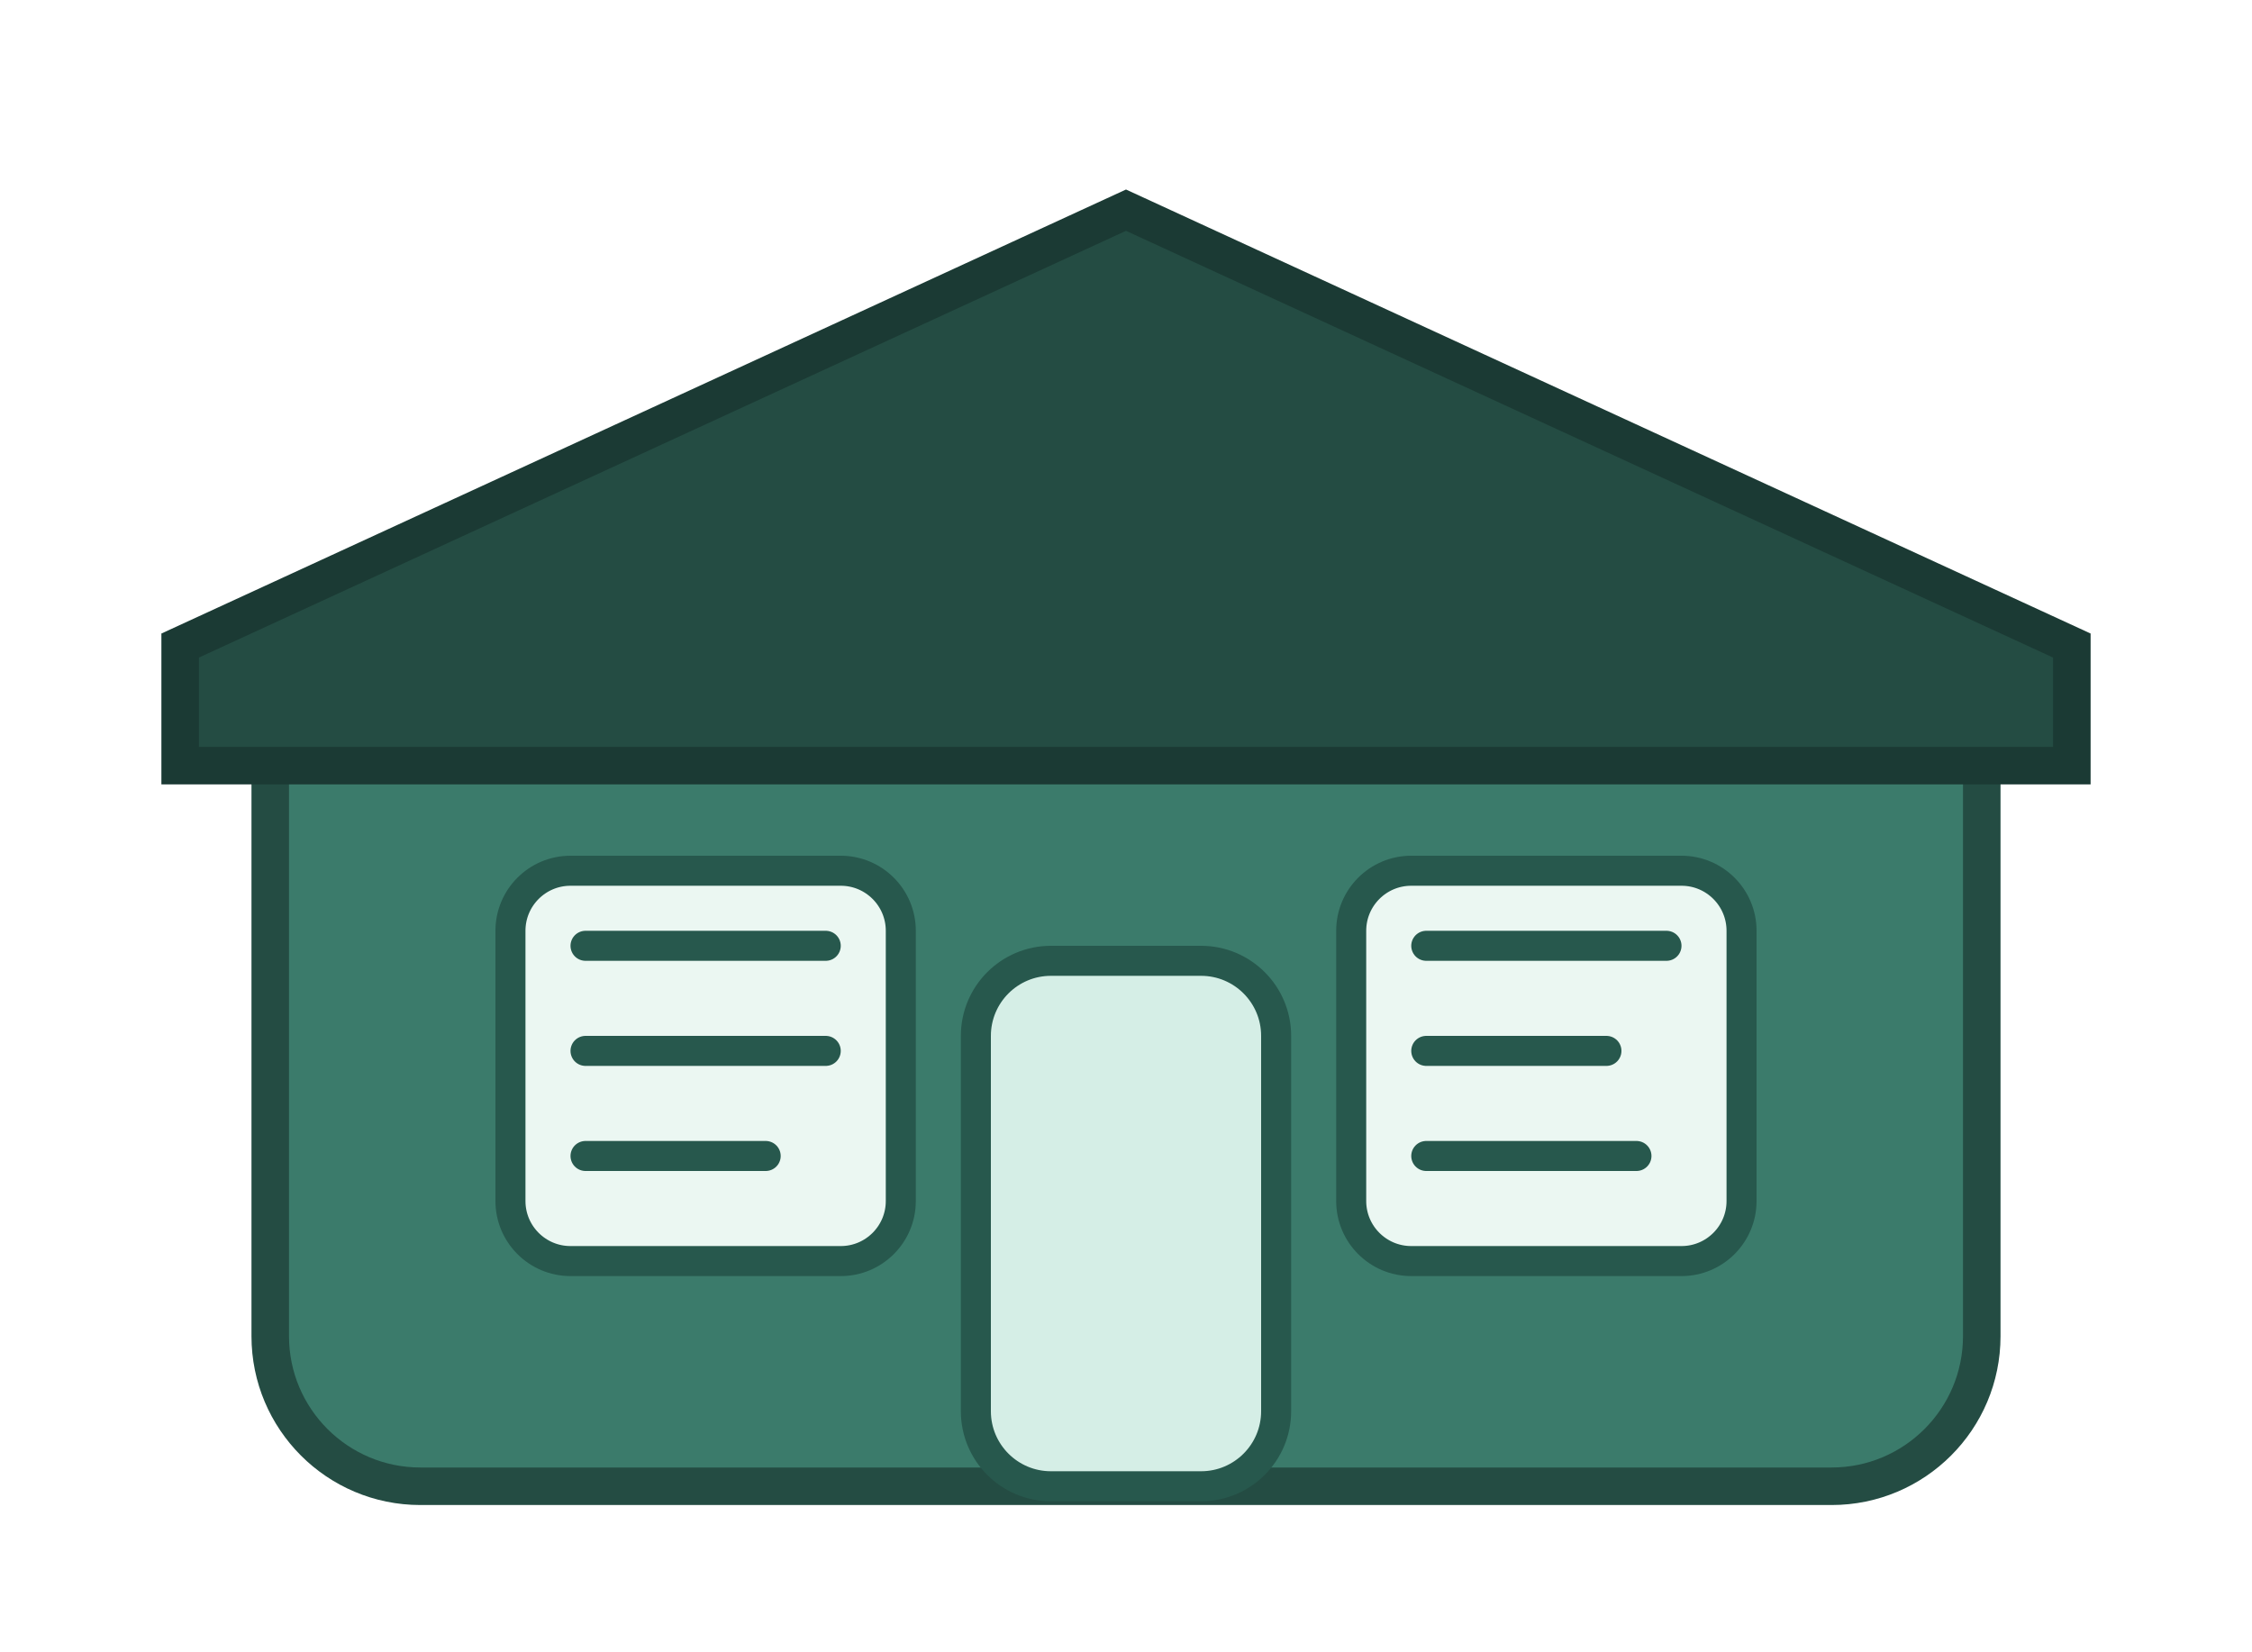
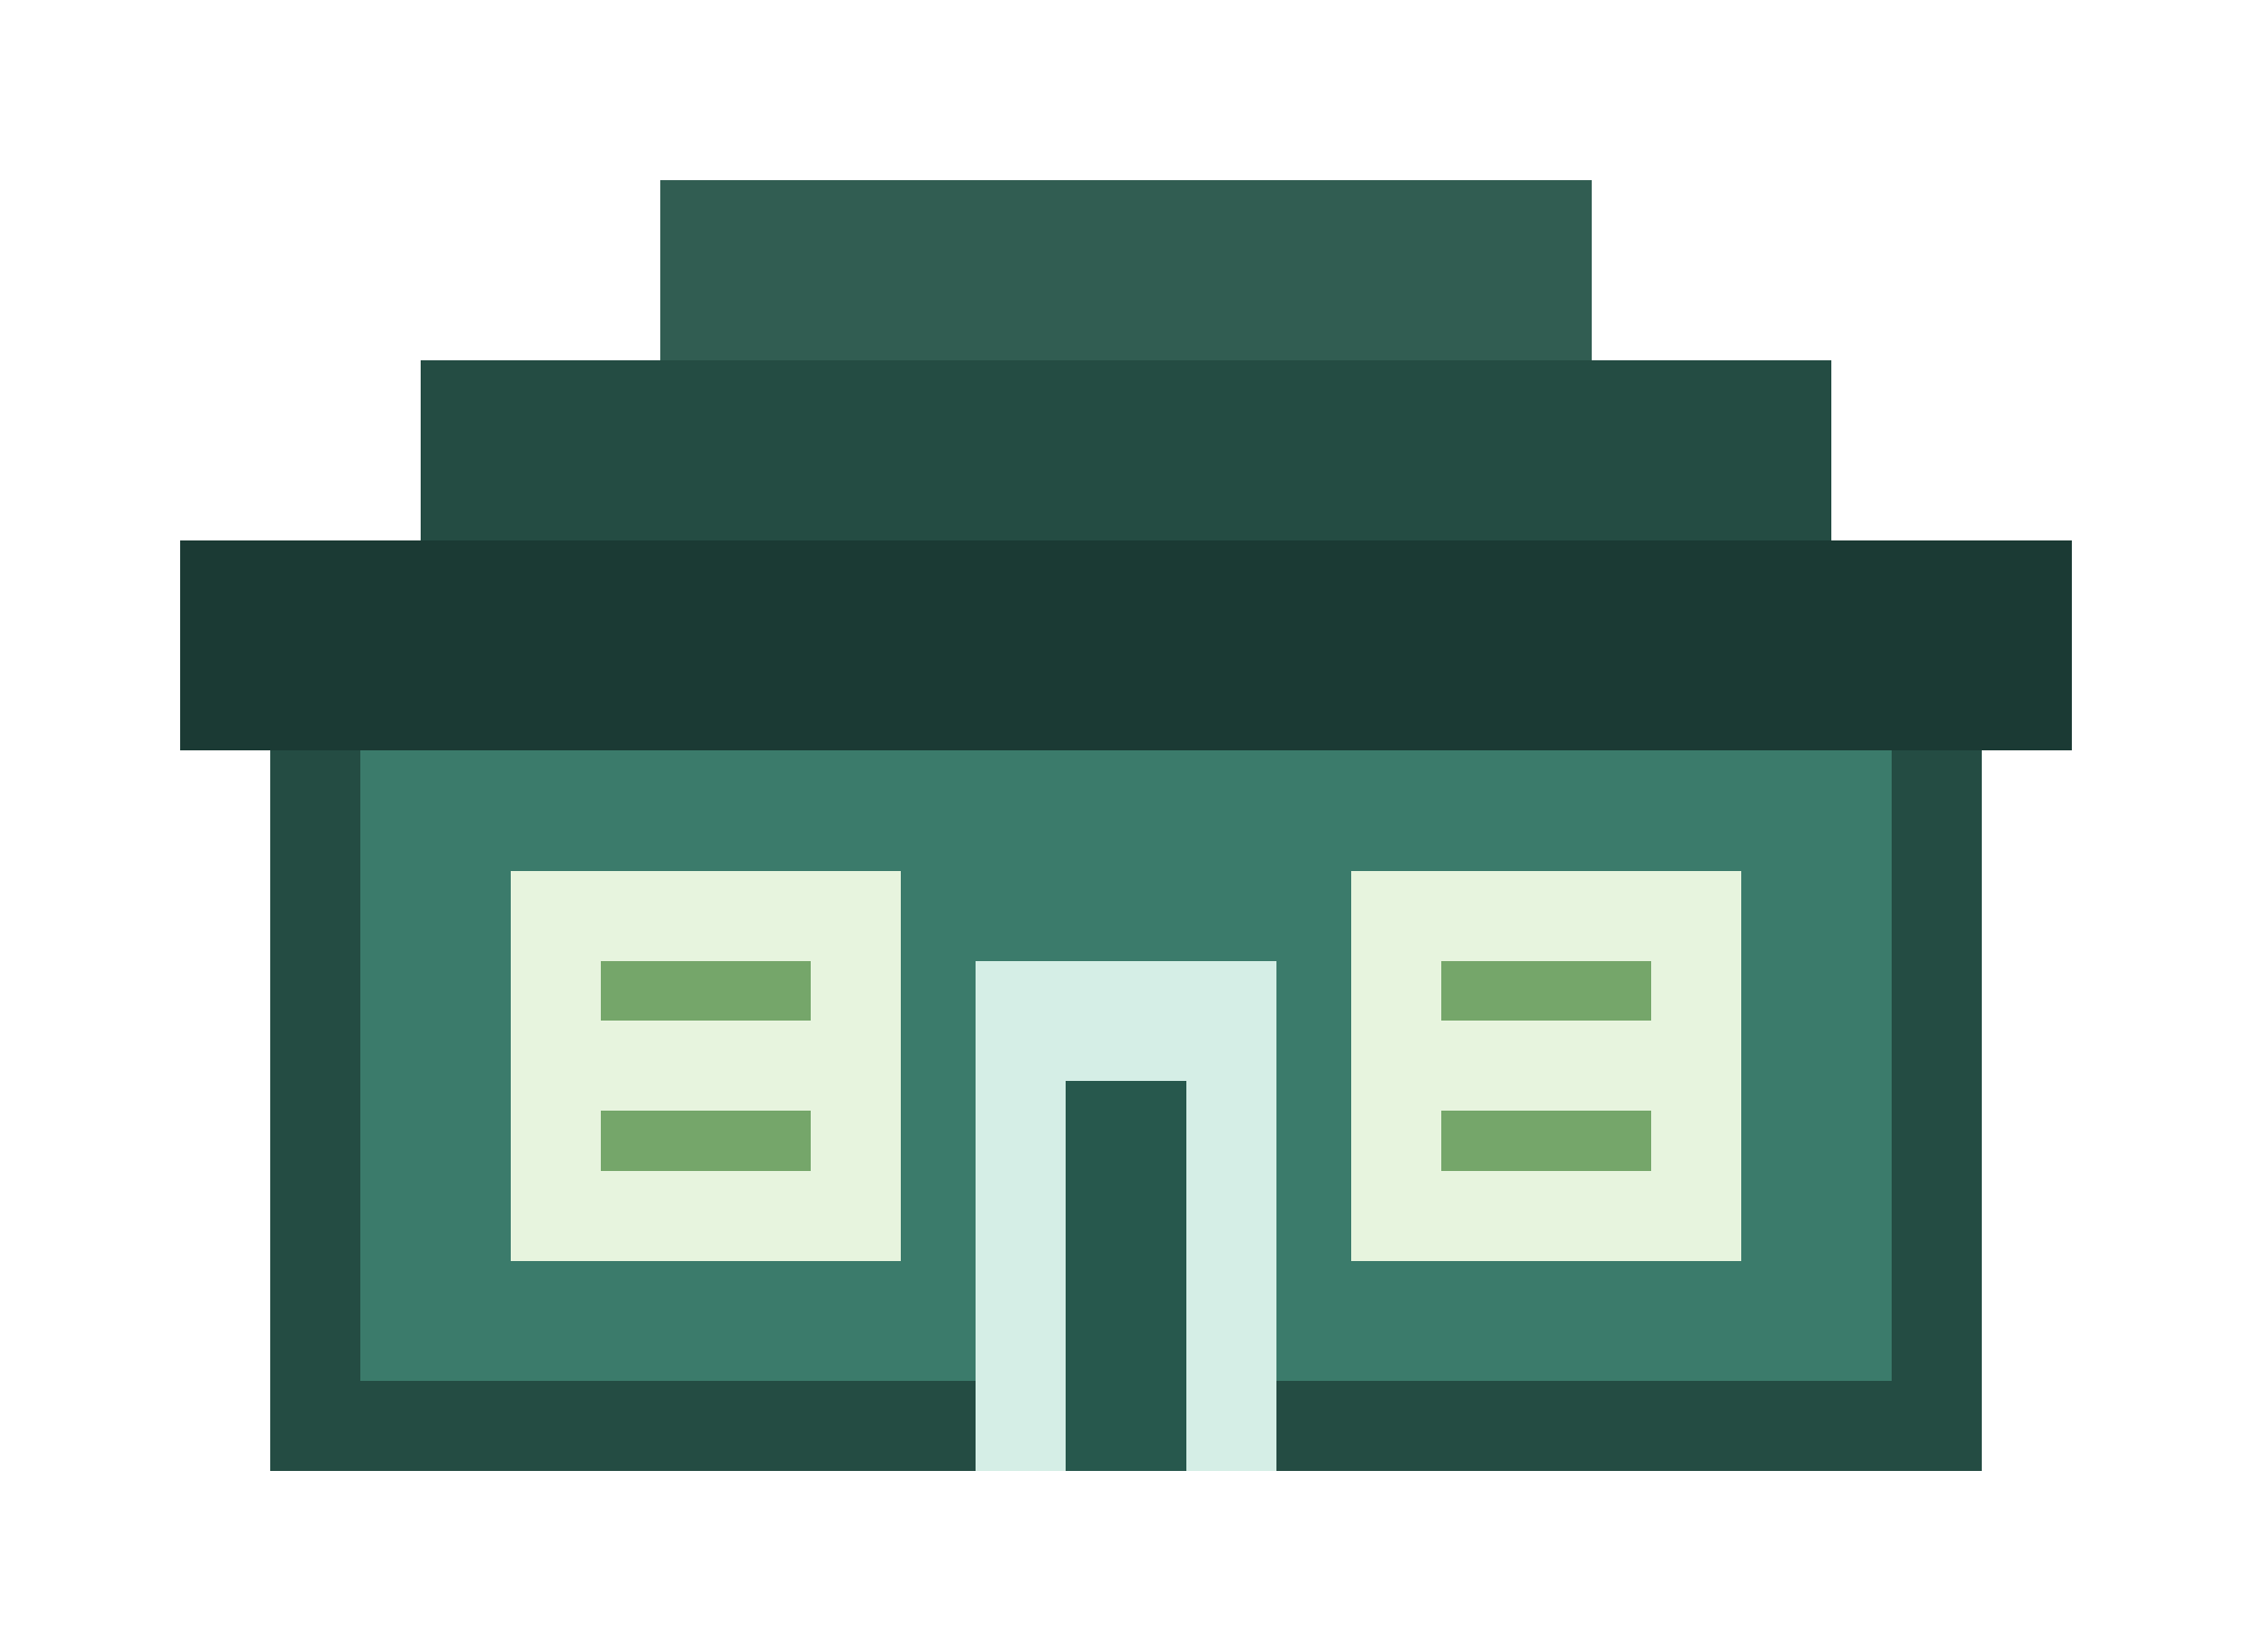
- <svg xmlns="http://www.w3.org/2000/svg" width="300" height="220" viewBox="0 0 300 220" fill="none">
-   <rect x="36" y="78" width="228" height="120" rx="20" fill="#3B7B6B" stroke="#244C43" stroke-width="5" />
-   <path d="M24 86L150 28L276 86V102H24V86Z" fill="#244C43" stroke="#1B3A34" stroke-width="5" />
-   <rect x="68" y="116" width="52" height="52" rx="8" fill="#EBF7F2" stroke="#27584D" stroke-width="4" />
-   <rect x="180" y="116" width="52" height="52" rx="8" fill="#EBF7F2" stroke="#27584D" stroke-width="4" />
-   <rect x="130" y="128" width="40" height="70" rx="10" fill="#D5EEE6" stroke="#27584D" stroke-width="4" />
-   <path d="M78 126H110M78 140H110M78 154H102" stroke="#27584D" stroke-width="4" stroke-linecap="round" />
-   <path d="M190 126H222M190 140H214M190 154H218" stroke="#27584D" stroke-width="4" stroke-linecap="round" />
+ <svg xmlns="http://www.w3.org/2000/svg" width="300" height="220" viewBox="0 0 300 220" fill="none" shape-rendering="crispEdges">
+   <rect x="36" y="84" width="228" height="112" fill="#244C43" />
+   <rect x="48" y="96" width="204" height="88" fill="#3B7B6B" />
+   <rect x="24" y="72" width="252" height="28" fill="#1B3A34" />
+   <rect x="56" y="48" width="188" height="24" fill="#244C43" />
+   <rect x="88" y="24" width="124" height="24" fill="#315D52" />
+   <rect x="68" y="116" width="52" height="52" fill="#E7F4DE" />
+   <rect x="80" y="128" width="28" height="8" fill="#75A66A" />
+   <rect x="80" y="148" width="28" height="8" fill="#75A66A" />
+   <rect x="180" y="116" width="52" height="52" fill="#E7F4DE" />
+   <rect x="192" y="128" width="28" height="8" fill="#75A66A" />
+   <rect x="192" y="148" width="28" height="8" fill="#75A66A" />
+   <rect x="130" y="128" width="40" height="68" fill="#D5EEE6" />
+   <rect x="142" y="144" width="16" height="52" fill="#27584D" />
</svg>
